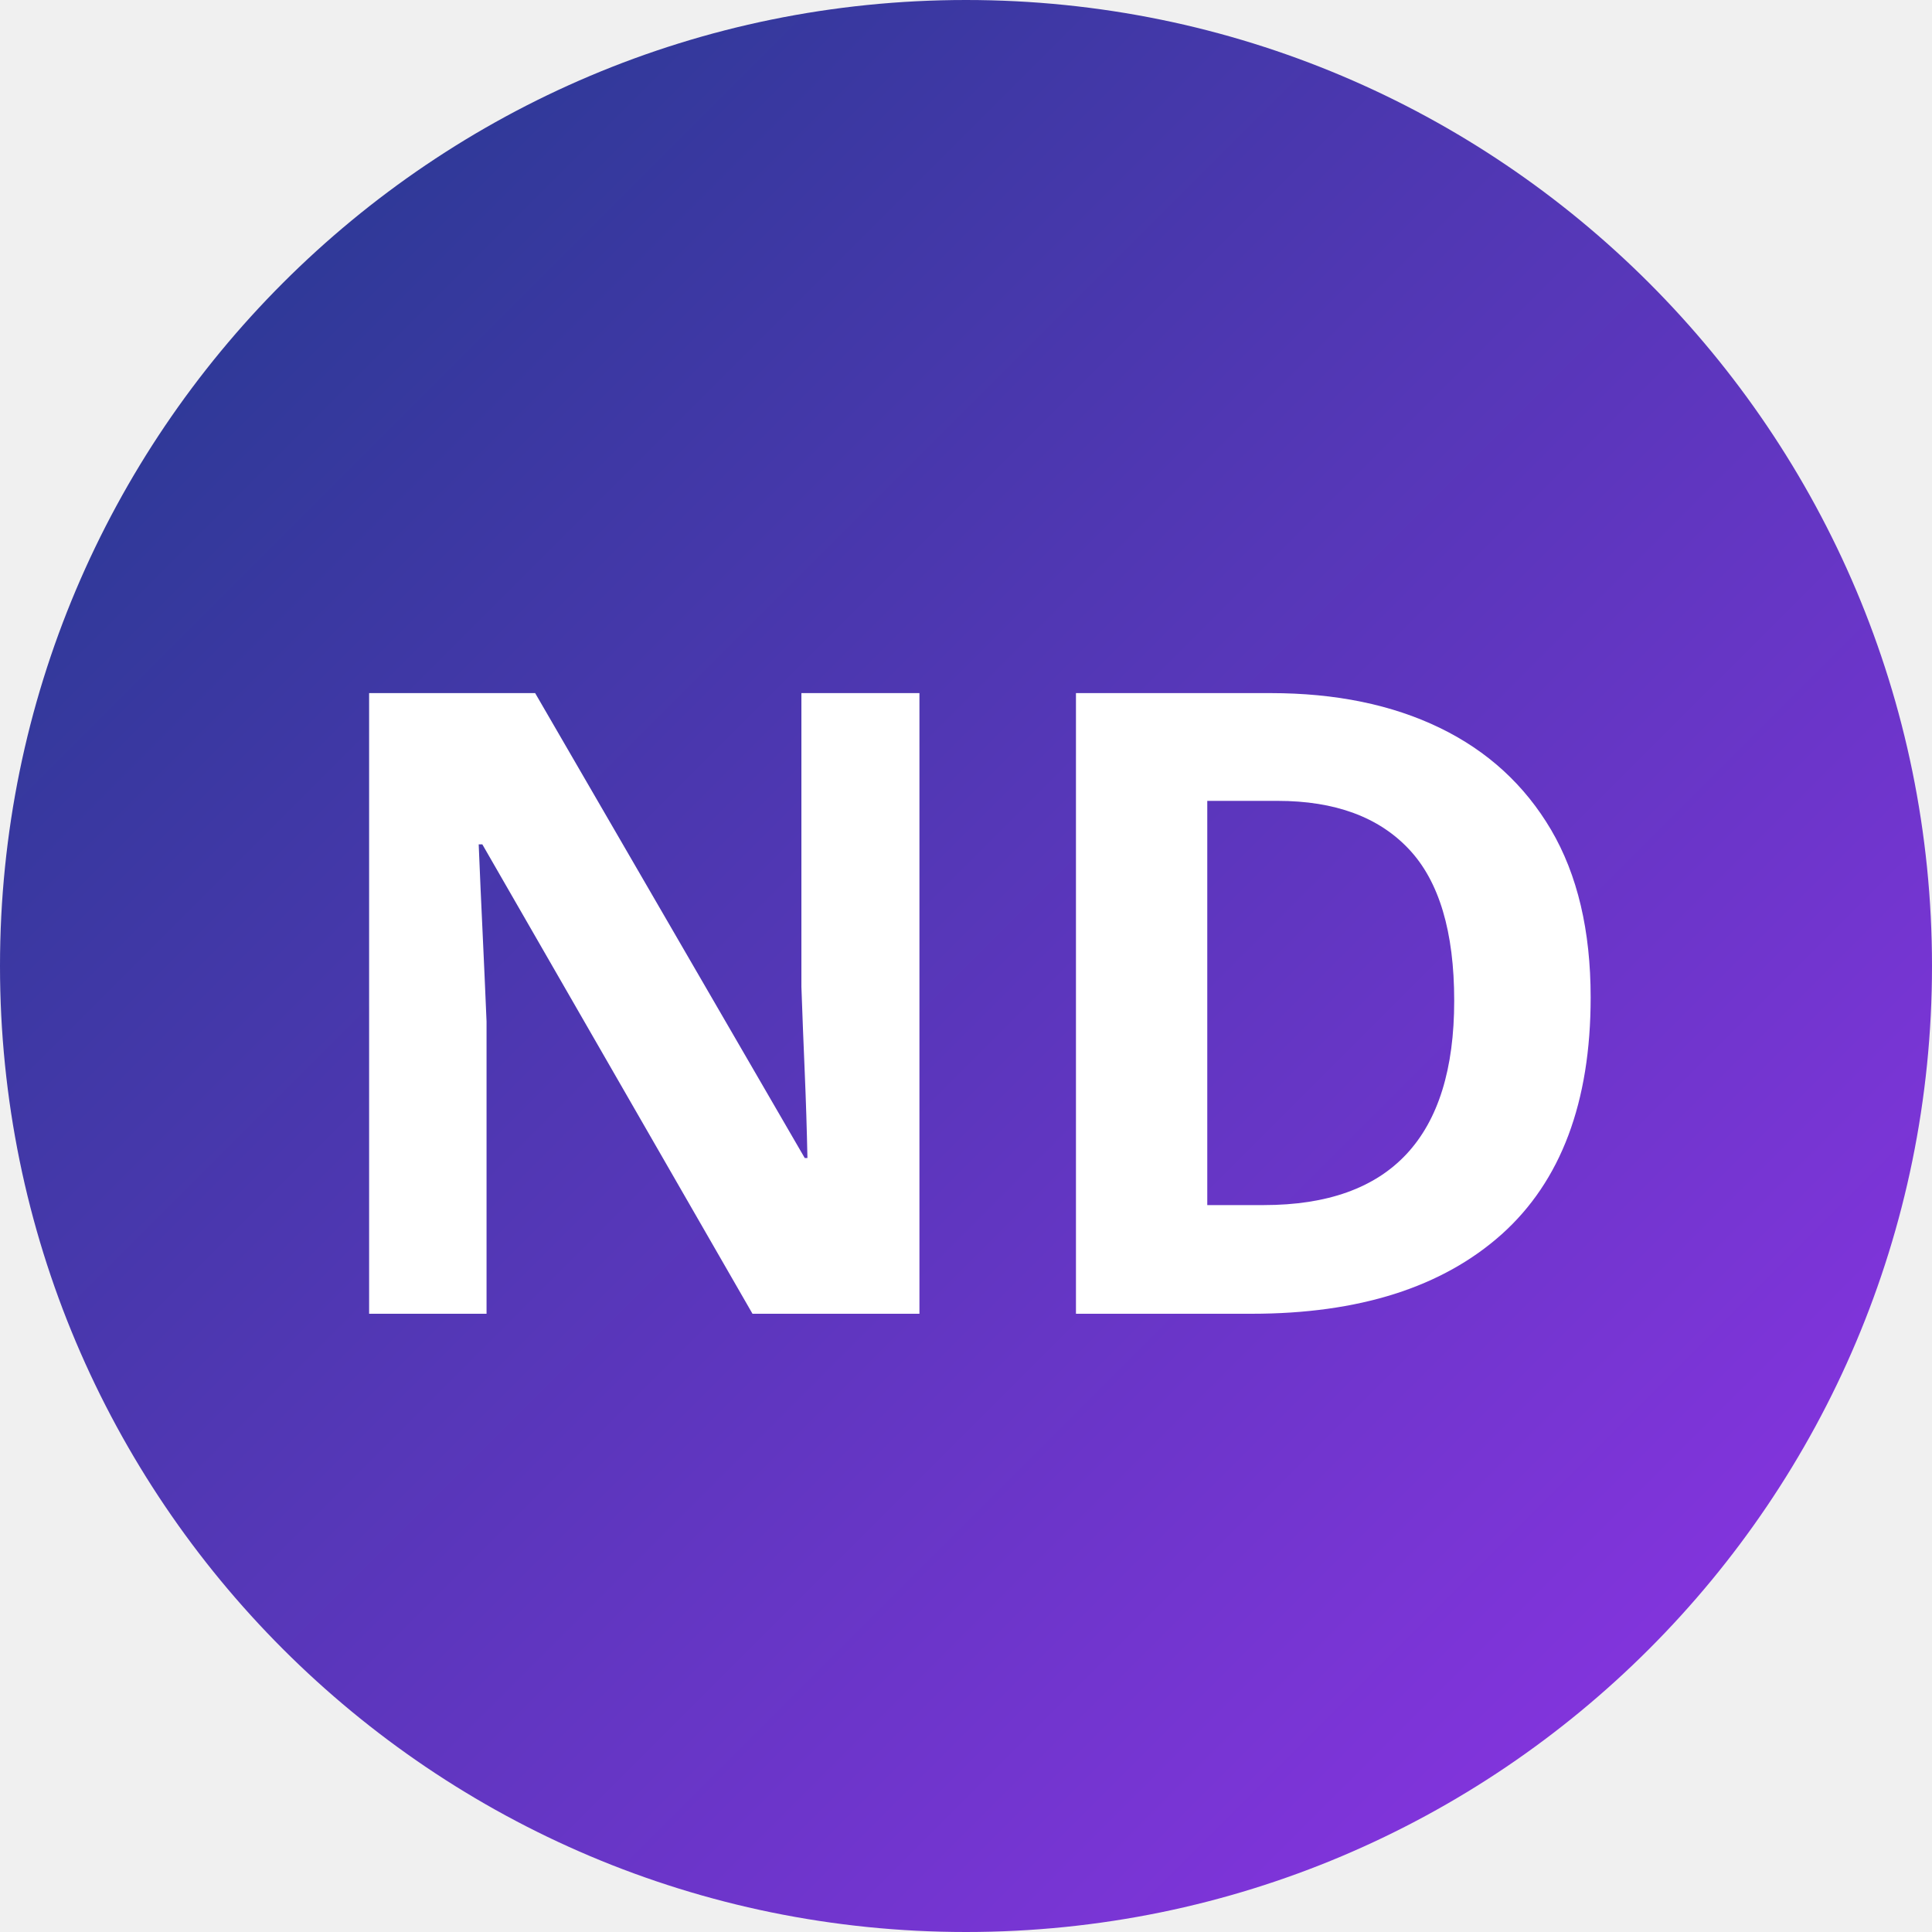
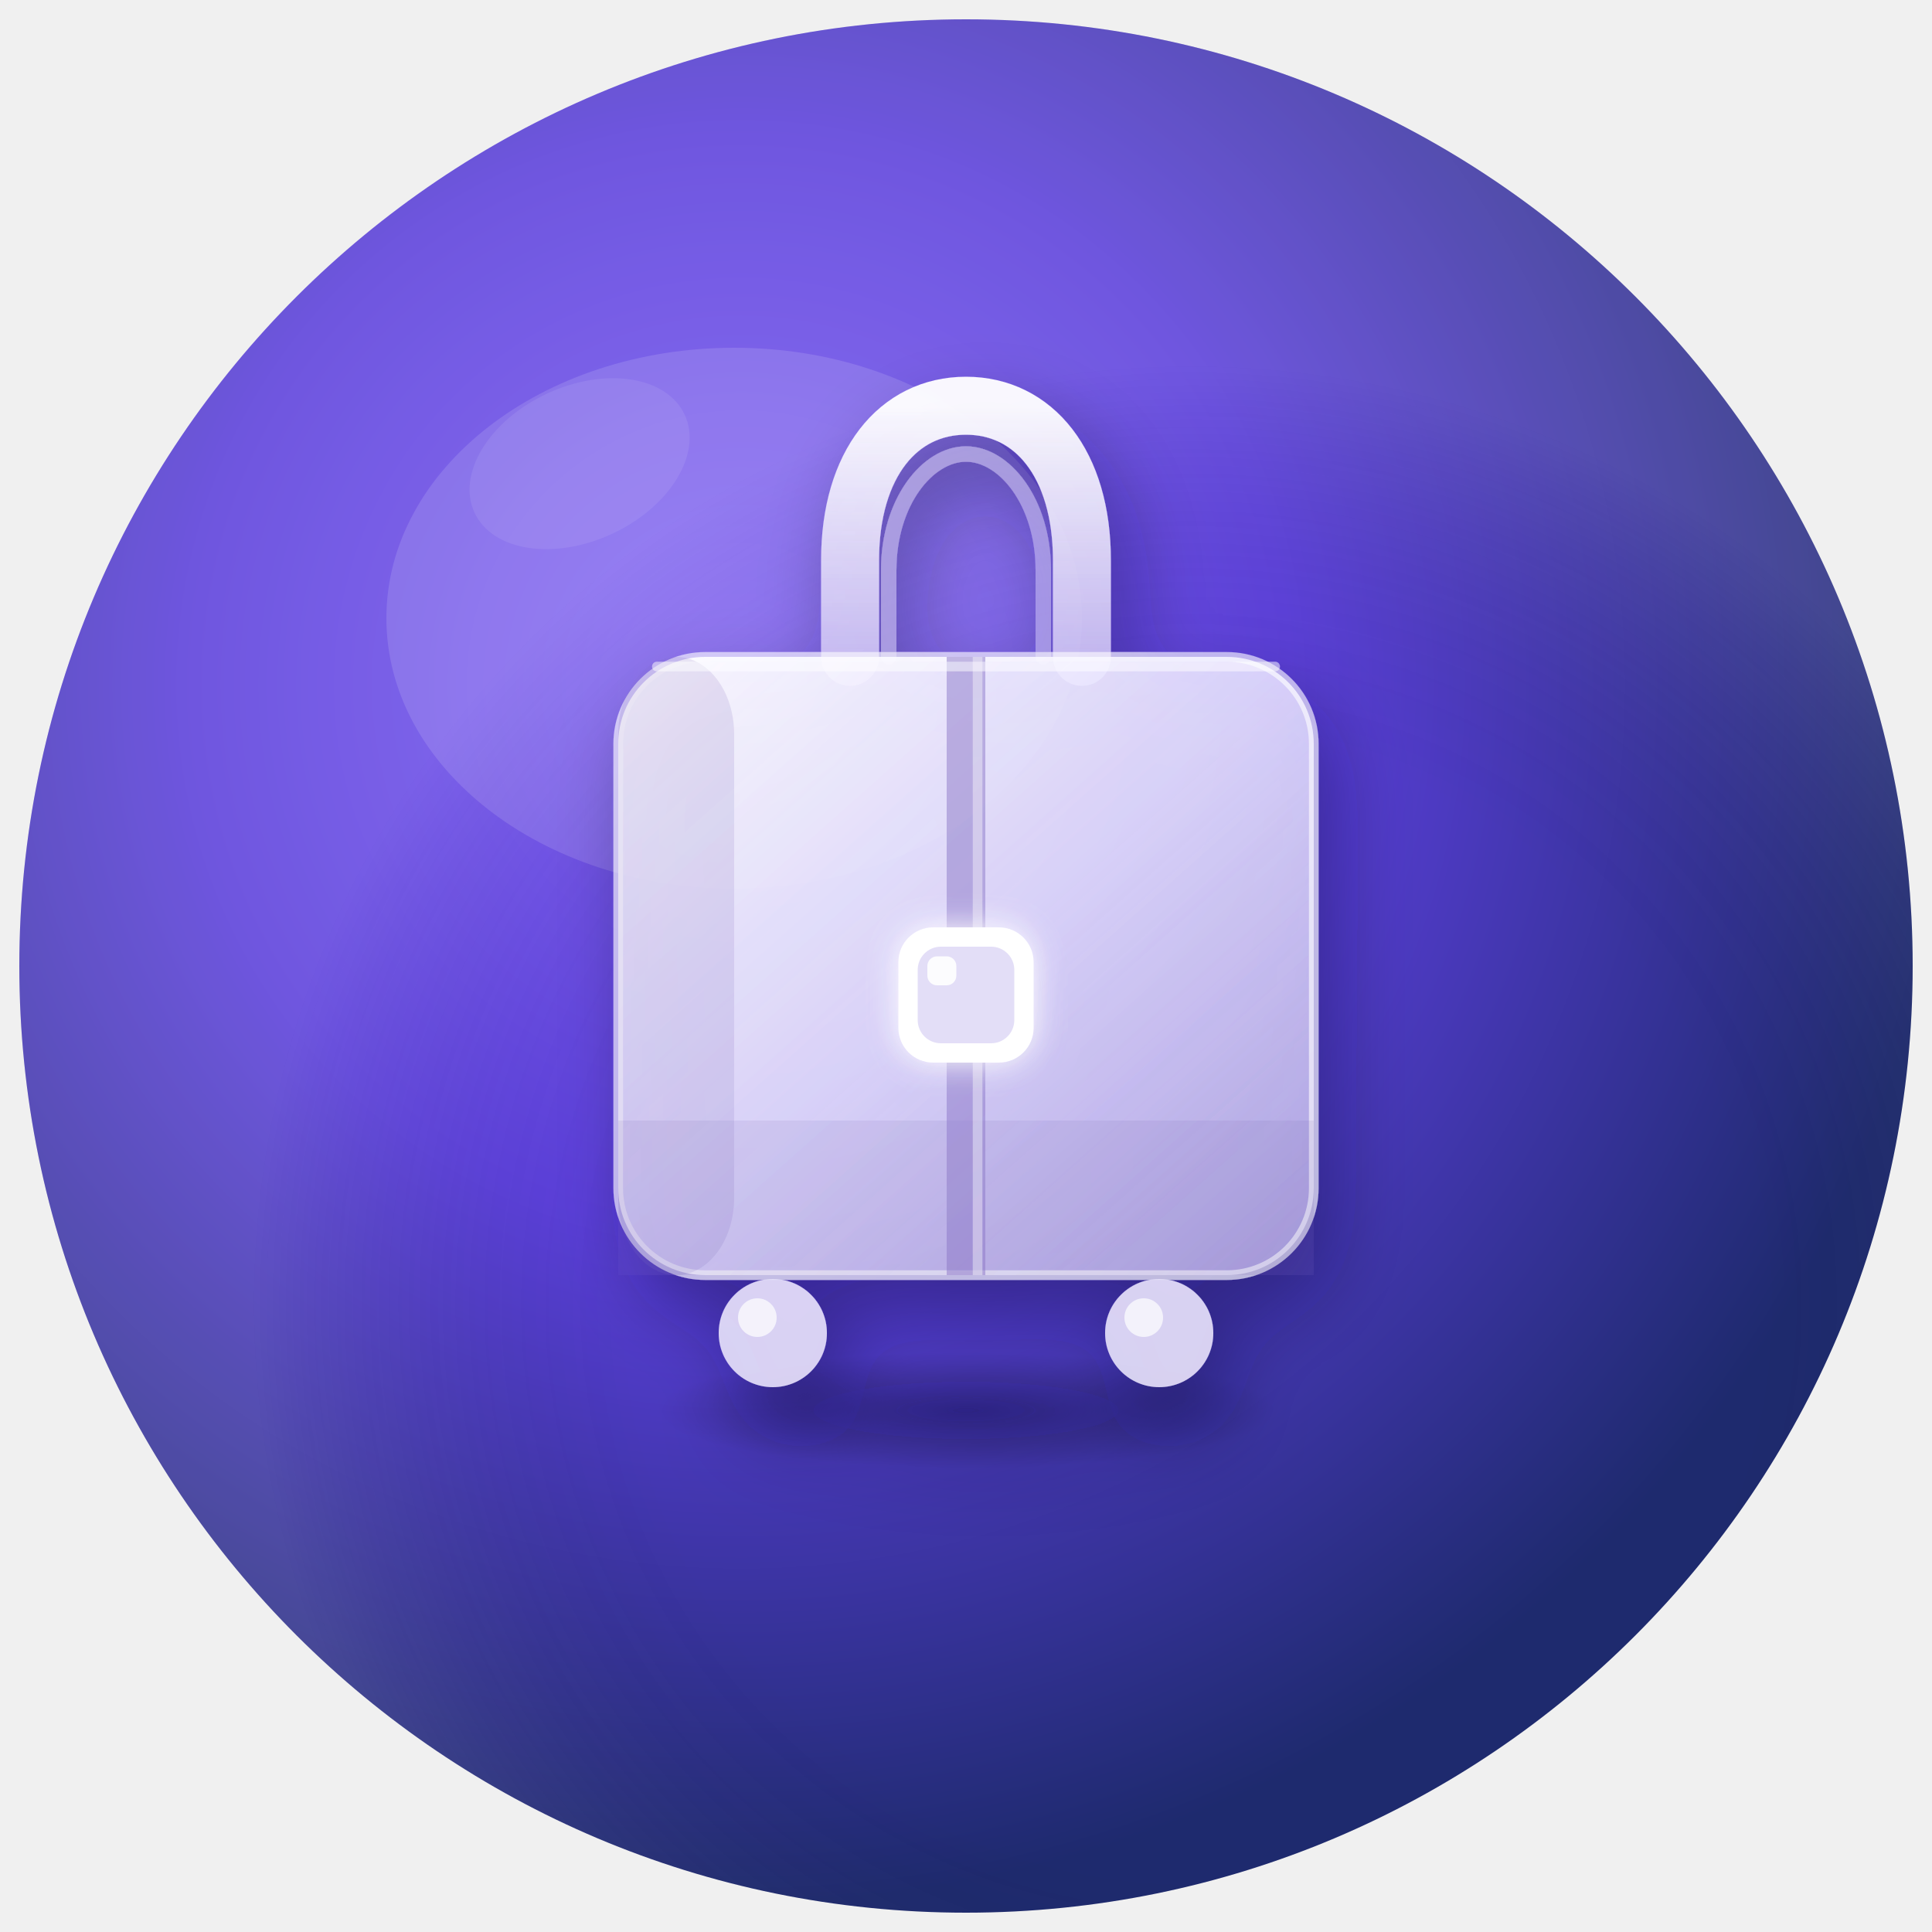
<svg xmlns="http://www.w3.org/2000/svg" viewBox="0 0 100 100">
  <defs>
-     <linearGradient id="grad1" x1="0%" y1="0%" x2="100%" y2="100%">
-       <stop offset="0%" style="stop-color:#1e3a8a;stop-opacity:1" />
-       <stop offset="100%" style="stop-color:#9333ea;stop-opacity:1" />
+     <radialGradient id="sphere" cx="38%" cy="35%" r="65%" fx="38%" fy="35%">
+       <stop offset="0%" stop-color="#7c5cf5" />
+       <stop offset="45%" stop-color="#5b3fdb" />
+       <stop offset="100%" stop-color="#1e2a6e" />
+     </radialGradient>
+     <radialGradient id="rimLight" cx="62%" cy="68%" r="50%">
+       <stop offset="60%" stop-color="transparent" />
+       <stop offset="100%" stop-color="rgba(255,255,255,0.12)" />
+     </radialGradient>
+     <linearGradient id="bagBody" x1="0" y1="0" x2="1" y2="1">
+       <stop offset="0%" stop-color="rgba(255,255,255,0.95)" />
+       <stop offset="50%" stop-color="rgba(230,225,255,0.88)" />
+       <stop offset="100%" stop-color="rgba(200,190,240,0.75)" />
    </linearGradient>
+     <linearGradient id="handleGrad" x1="0" y1="0" x2="0" y2="1">
+       <stop offset="0%" stop-color="rgba(255,255,255,0.95)" />
+       <stop offset="100%" stop-color="rgba(210,200,245,0.85)" />
+     </linearGradient>
+     <radialGradient id="bagShadow" cx="50%" cy="50%" r="50%">
+       <stop offset="0%" stop-color="rgba(15,10,50,0.35)" />
+       <stop offset="100%" stop-color="transparent" />
+     </radialGradient>
+     <filter id="dropShadow" x="-20%" y="-20%" width="140%" height="140%">
+       <feDropShadow dx="1" dy="2" stdDeviation="2" flood-color="rgba(10,5,40,0.4)" />
+     </filter>
+     <filter id="glow" x="-30%" y="-30%" width="160%" height="160%">
+       <feGaussianBlur stdDeviation="0.8" result="blur" />
+       <feMerge>
+         <feMergeNode in="blur" />
+         <feMergeNode in="SourceGraphic" />
+       </feMerge>
+     </filter>
  </defs>
-   <circle cx="50" cy="50" r="50" fill="url(#grad1)" />
-   <text x="50" y="68" font-size="45" text-anchor="middle" fill="white" font-family="sans-serif" font-weight="bold">ND</text>
+   <circle cx="50" cy="50" r="49" fill="url(#sphere)" />
+   <circle cx="50" cy="50" r="49" fill="url(#rimLight)" />
+   <ellipse cx="38" cy="32" rx="18" ry="14" fill="rgba(255,255,255,0.13)" />
+   <g transform="translate(50,53)" filter="url(#dropShadow)">
+     <ellipse cx="0" cy="20" rx="16" ry="3" fill="url(#bagShadow)" />
+     <path d="M-6,-19 L-6,-24 C-6,-29 -3.5,-32 0,-32 C3.5,-32 6,-29 6,-24 L6,-19" fill="none" stroke="url(#handleGrad)" stroke-width="3" stroke-linecap="round" />
+     <path d="M-4,-19 L-4,-23.5 C-4,-27 -2,-29.5 0,-29.5 C2,-29.5 4,-27 4,-23.5 L4,-19" fill="none" stroke="rgba(255,255,255,0.3)" stroke-width="0.8" stroke-linecap="round" />
+     <rect x="-18" y="-19" width="36" height="32" rx="4.5" ry="4.5" fill="url(#bagBody)" stroke="rgba(255,255,255,0.6)" stroke-width="0.5" />
+     <rect x="-18" y="-19" width="6" height="32" rx="4" ry="4" fill="rgba(120,100,180,0.15)" />
+     <rect x="-18" y="5" width="36" height="8" rx="0" ry="4" fill="rgba(100,80,160,0.1)" />
+     <line x1="0" y1="-19" x2="0" y2="13" stroke="rgba(140,120,200,0.5)" stroke-width="2" />
+     <line x1="0.6" y1="-19" x2="0.6" y2="13" stroke="rgba(255,255,255,0.4)" stroke-width="0.5" />
+     <rect x="-3.5" y="-5" width="7" height="7" rx="1.8" fill="white" filter="url(#glow)" />
+     <rect x="-2.5" y="-4" width="5" height="5" rx="1.2" fill="rgba(200,190,240,0.5)" />
+     <rect x="-2" y="-3.5" width="1.5" height="1.5" rx="0.5" fill="rgba(255,255,255,0.9)" />
+     <line x1="-16" y1="-18.5" x2="16" y2="-18.5" stroke="rgba(255,255,255,0.5)" stroke-width="0.5" stroke-linecap="round" />
+     <circle cx="-10" cy="16" r="2.8" fill="rgba(230,225,250,0.9)" />
+     <circle cx="-10.8" cy="15.2" r="1" fill="rgba(255,255,255,0.7)" />
+     <circle cx="10" cy="16" r="2.8" fill="rgba(230,225,250,0.9)" />
+     <circle cx="9.2" cy="15.2" r="1" fill="rgba(255,255,255,0.7)" />
+   </g>
+   <ellipse cx="30" cy="24" rx="6" ry="4" fill="rgba(255,255,255,0.08)" transform="rotate(-25 30 24)" />
</svg>
